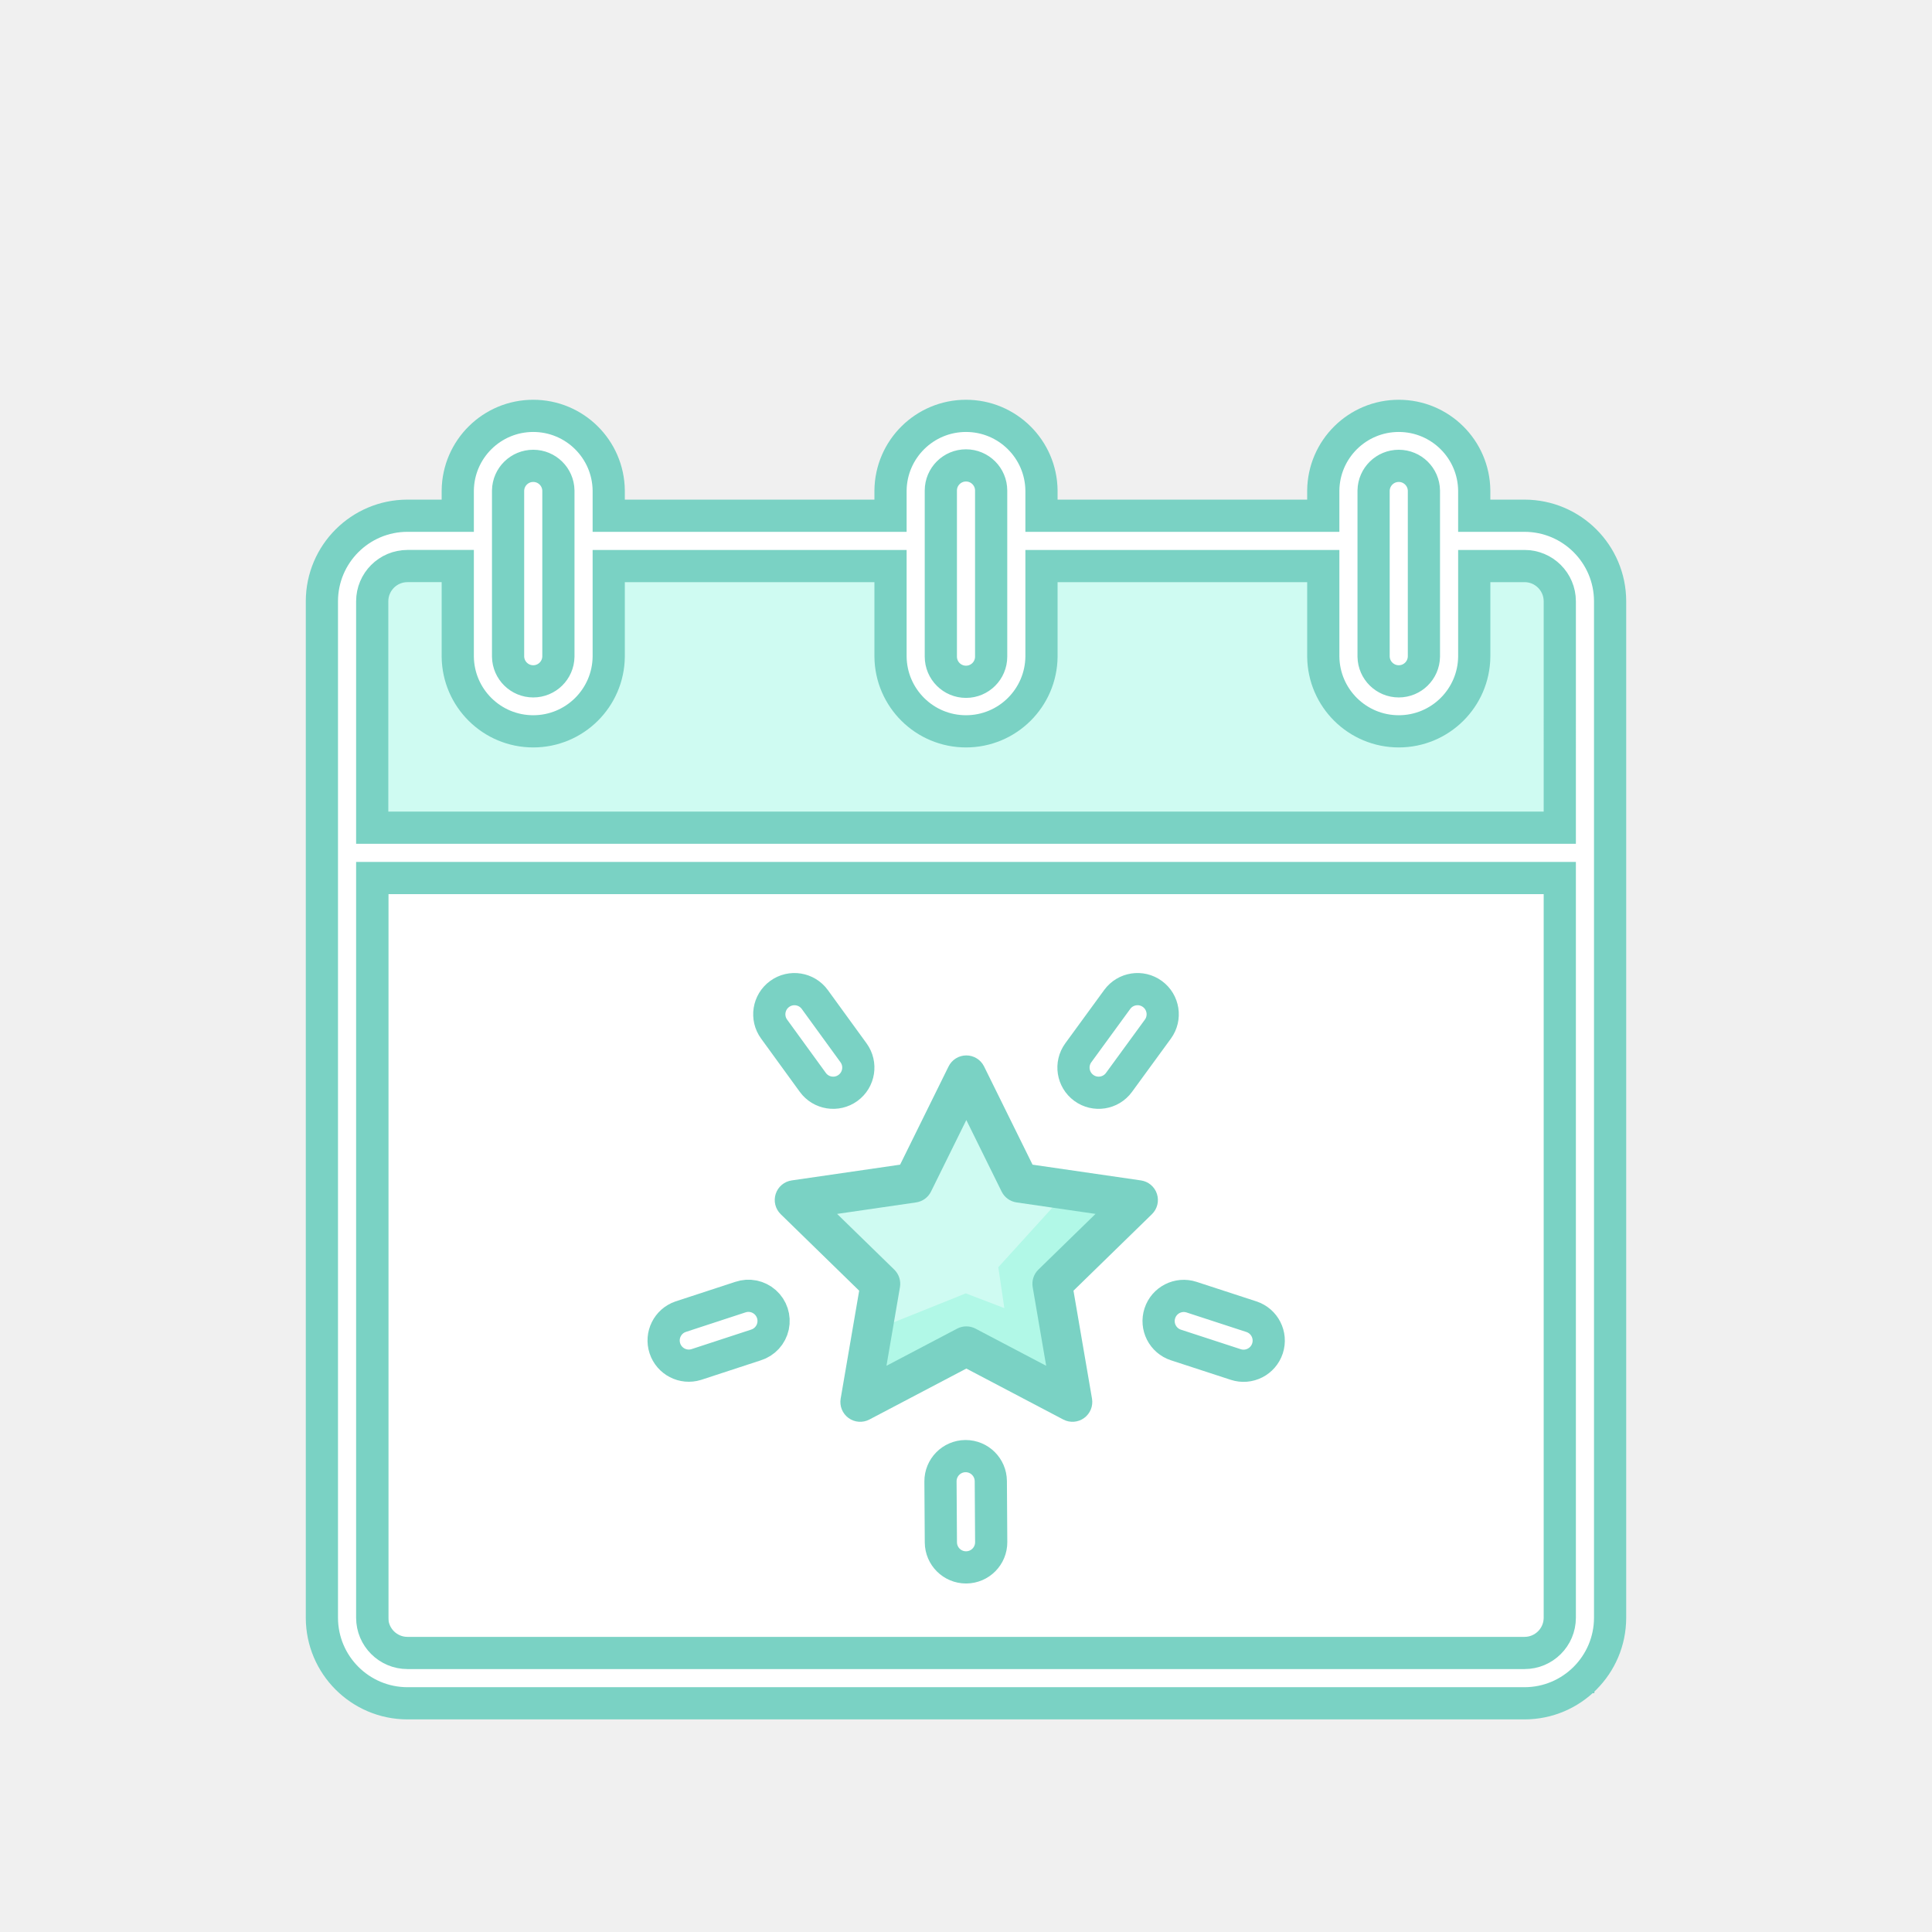
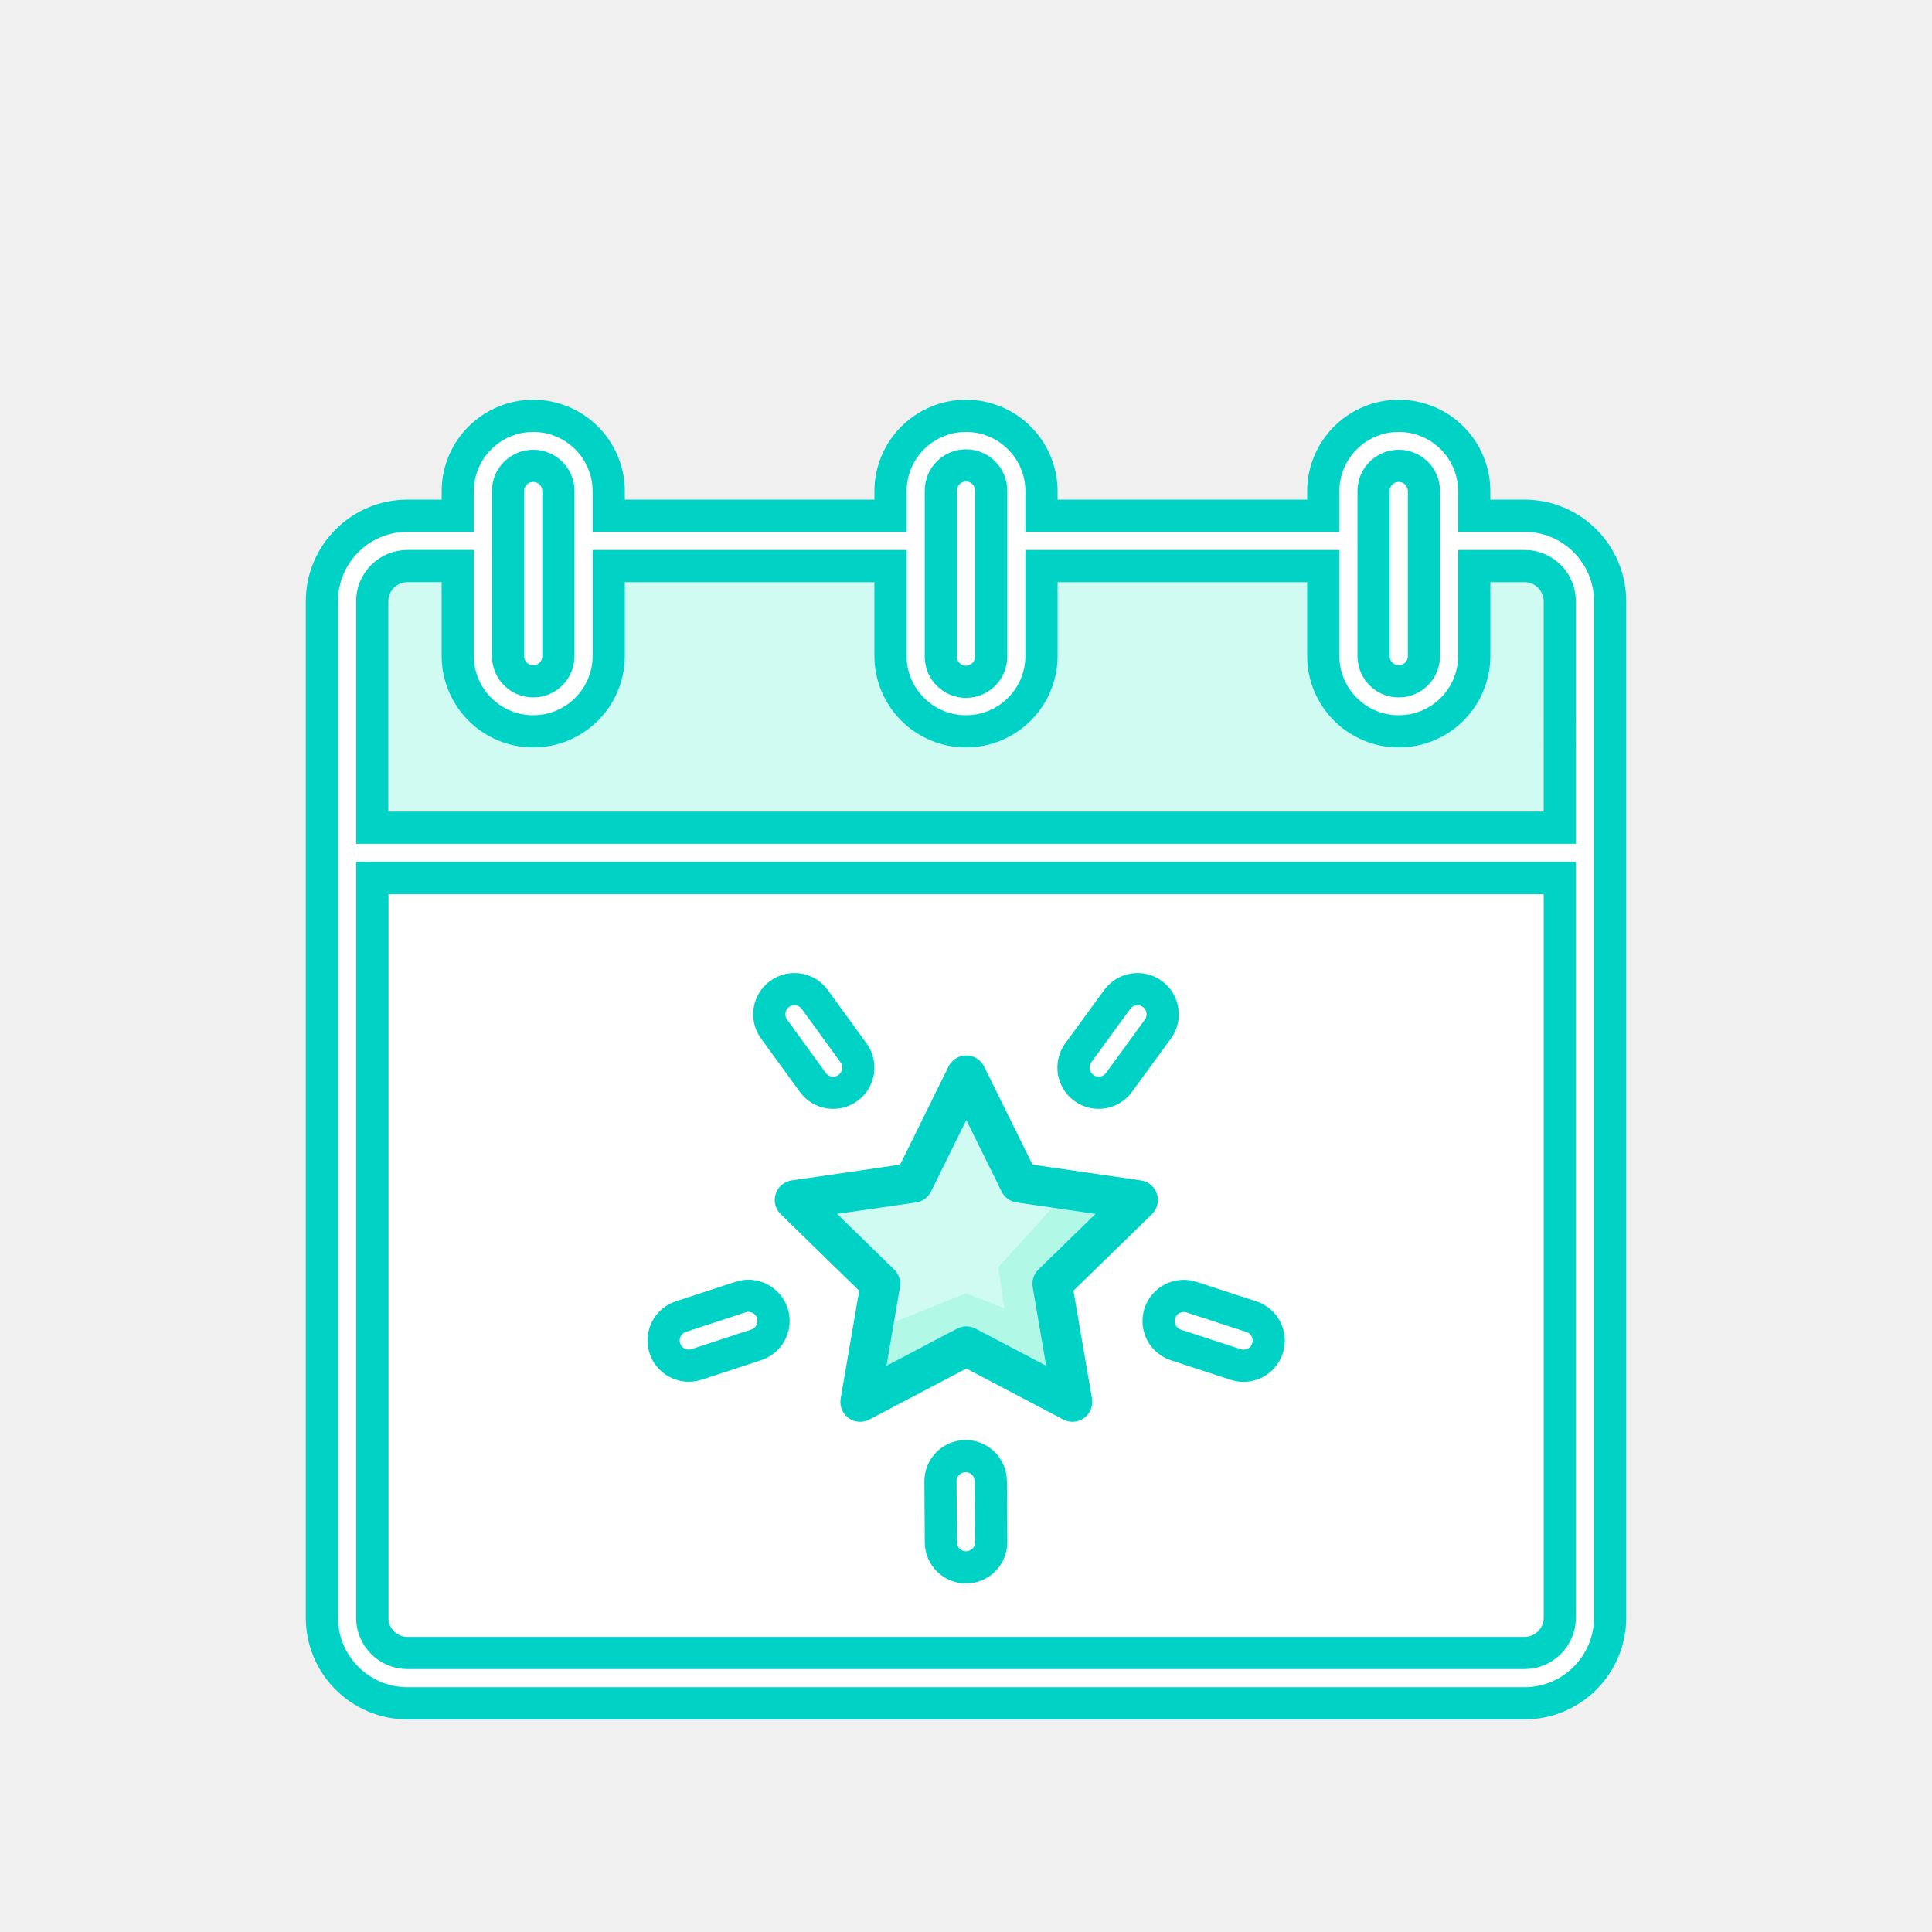
<svg xmlns="http://www.w3.org/2000/svg" viewBox="0 0 240 240">
  <defs>
    <style>
      .cls-1, .cls-2 {
        fill: #fff;
      }

      .cls-2, .cls-7 {
-         stroke: #7ad2c4;
+         stroke: #00d2c6;
        stroke-miterlimit: 10;
        stroke-width: 4px;
      }

      .cls-3, .cls-7 {
        fill: none;
      }

      .cls-4 {
        fill: #cffbf2;
      }

      .cls-5 {
        fill: #b1f8e7;
      }

      .cls-6 {
-         fill: #7ad2c4;
+         fill: #00d2c6;
      }
    </style>
  </defs>
  <g id="Capa_2" data-name="Capa 2">
    <g id="Capa_1-2" data-name="Capa 1">
      <g>
        <rect class="cls-1" x="59.144" y="55.375" width="14.375" height="34.625" />
        <rect class="cls-1" x="112.867" y="55.375" width="14.375" height="34.625" />
        <rect class="cls-1" x="166.492" y="55.375" width="14.375" height="34.625" />
        <rect class="cls-2" x="46.238" y="102.822" width="149.823" height="105.511" />
        <g>
          <rect class="cls-3" width="240" height="240" />
          <g>
            <path class="cls-4" d="M193.762,102.822H46.347V70h9.542S53.513,90.945,66.241,90.945C80.263,90.945,74.889,70,74.889,70h36.375S106.576,90.563,120,90.945C132.883,91.312,128.514,70,128.514,70H165.18s-4.75,21,8.579,20.945C186.849,90.891,182.68,70,182.68,70h11.082Z" />
            <polygon class="cls-4" points="113.347 146.667 120.013 134.5 126.68 146.667 140.18 150 129.68 160 132.347 173 119.976 167.5 106.625 174.833 109.013 159.333 100.347 149 113.347 146.667" />
            <polygon class="cls-5" points="110.847 164.333 119.976 160.667 124.763 162.5 124.013 157.417 132.263 148.333 139.68 150.083 130.847 159.667 132.263 172.583 119.976 167.5 108.097 172.583 110.847 164.333" />
            <path class="cls-2" d="M189.386,64.066h-6.251V60.94a9.377,9.377,0,0,0-18.753,0v3.125H129.377V60.94a9.377,9.377,0,0,0-18.753,0v3.125H75.618V60.94a9.377,9.377,0,0,0-18.753,0v3.125H50.614A10.639,10.639,0,0,0,39.987,74.692V200.963A10.64,10.64,0,0,0,50.614,211.59H189.386a10.639,10.639,0,0,0,10.627-10.627V74.692A10.639,10.639,0,0,0,189.386,64.066ZM170.633,60.94a3.126,3.126,0,0,1,6.251,0V81.569a3.126,3.126,0,0,1-6.251,0Zm-53.759,0a3.125,3.125,0,0,1,6.251,0V81.569a3.125,3.125,0,0,1-6.251,0Zm-53.759,0a3.126,3.126,0,0,1,6.251,0V81.569a3.126,3.126,0,0,1-6.251,0ZM193.762,200.963a4.381,4.381,0,0,1-4.376,4.375H50.614a4.381,4.381,0,0,1-4.376-4.375v-91.89H193.762Zm0-98.141H46.238V74.692a4.381,4.381,0,0,1,4.376-4.376h6.251V81.569a9.377,9.377,0,0,0,18.753,0V70.317h35.006V81.569a9.377,9.377,0,0,0,18.753,0V70.317h35.006V81.569a9.377,9.377,0,0,0,18.753,0V70.317h6.251a4.381,4.381,0,0,1,4.376,4.376Z" />
            <path class="cls-6" d="M133.351,160.335l9.742-9.5a2.46,2.46,0,0,0-1.362-4.2l-13.464-1.956-6.021-12.2a2.46,2.46,0,0,0-4.412,0l-6.02,12.2-13.464,1.956a2.46,2.46,0,0,0-1.363,4.2l9.743,9.5-2.3,13.41A2.46,2.46,0,0,0,108,176.338l12.042-6.331,12.042,6.331a2.46,2.46,0,0,0,3.569-2.592Zm-4.36-2.619a2.46,2.46,0,0,0-.707,2.176l1.676,9.771-8.775-4.613a2.461,2.461,0,0,0-2.29,0l-8.775,4.613,1.676-9.771a2.46,2.46,0,0,0-.707-2.176l-7.1-6.921,9.811-1.426a2.461,2.461,0,0,0,1.852-1.345l4.388-8.89,4.387,8.89a2.461,2.461,0,0,0,1.852,1.345l9.811,1.426Z" />
            <path class="cls-7" d="M119.951,180.884h-.021a3.127,3.127,0,0,0-3.1,3.146l.049,7.577a3.126,3.126,0,0,0,3.126,3.1h.02a3.126,3.126,0,0,0,3.106-3.146l-.049-7.576A3.126,3.126,0,0,0,119.951,180.884Z" />
            <path class="cls-7" d="M155.451,163.563l-7.43-2.425a3.125,3.125,0,0,0-1.939,5.942l7.429,2.425a3.125,3.125,0,0,0,1.94-5.942Z" />
            <path class="cls-7" d="M100.971,134.457a3.125,3.125,0,1,0,5.057-3.674l-4.81-6.621a3.125,3.125,0,1,0-5.057,3.674Z" />
            <path class="cls-7" d="M91.955,161.139l-7.408,2.426a3.126,3.126,0,0,0,1.945,5.941L93.9,167.08a3.126,3.126,0,1,0-1.945-5.941Z" />
            <path class="cls-7" d="M134.635,135.144a3.125,3.125,0,0,0,4.368-.681l4.832-6.621a3.126,3.126,0,0,0-5.05-3.686l-4.832,6.621A3.126,3.126,0,0,0,134.635,135.144Z" />
          </g>
        </g>
      </g>
    </g>
  </g>
</svg>
